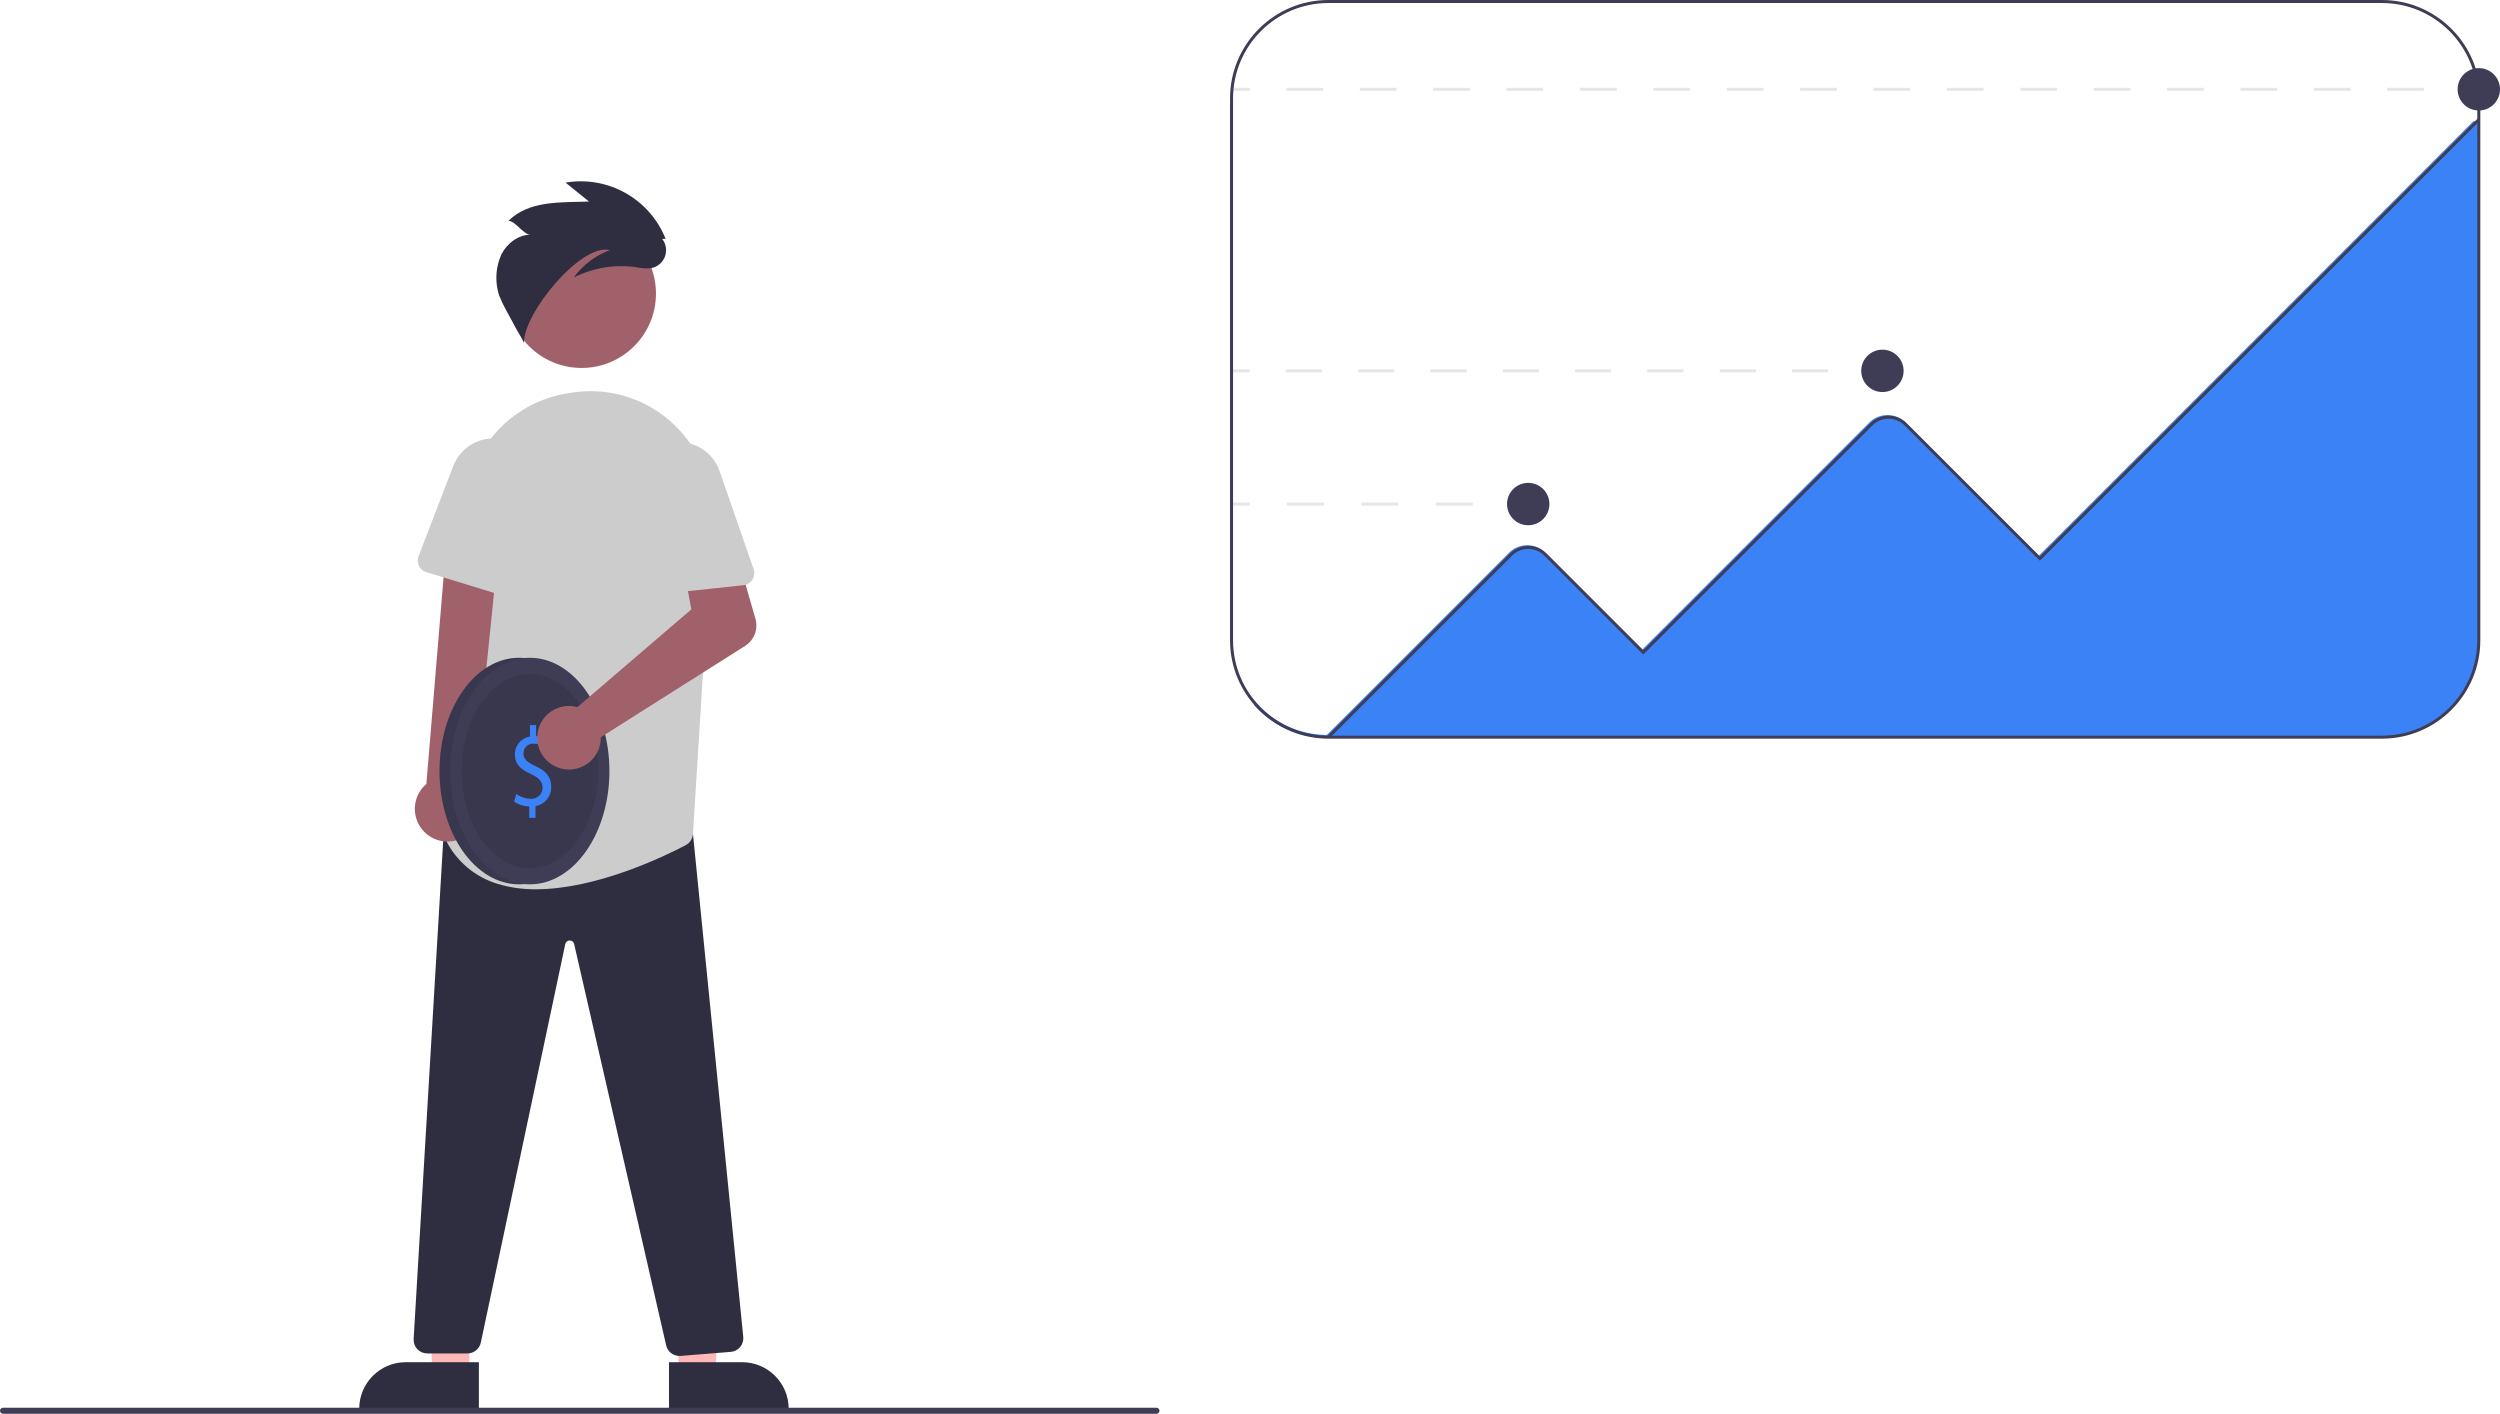
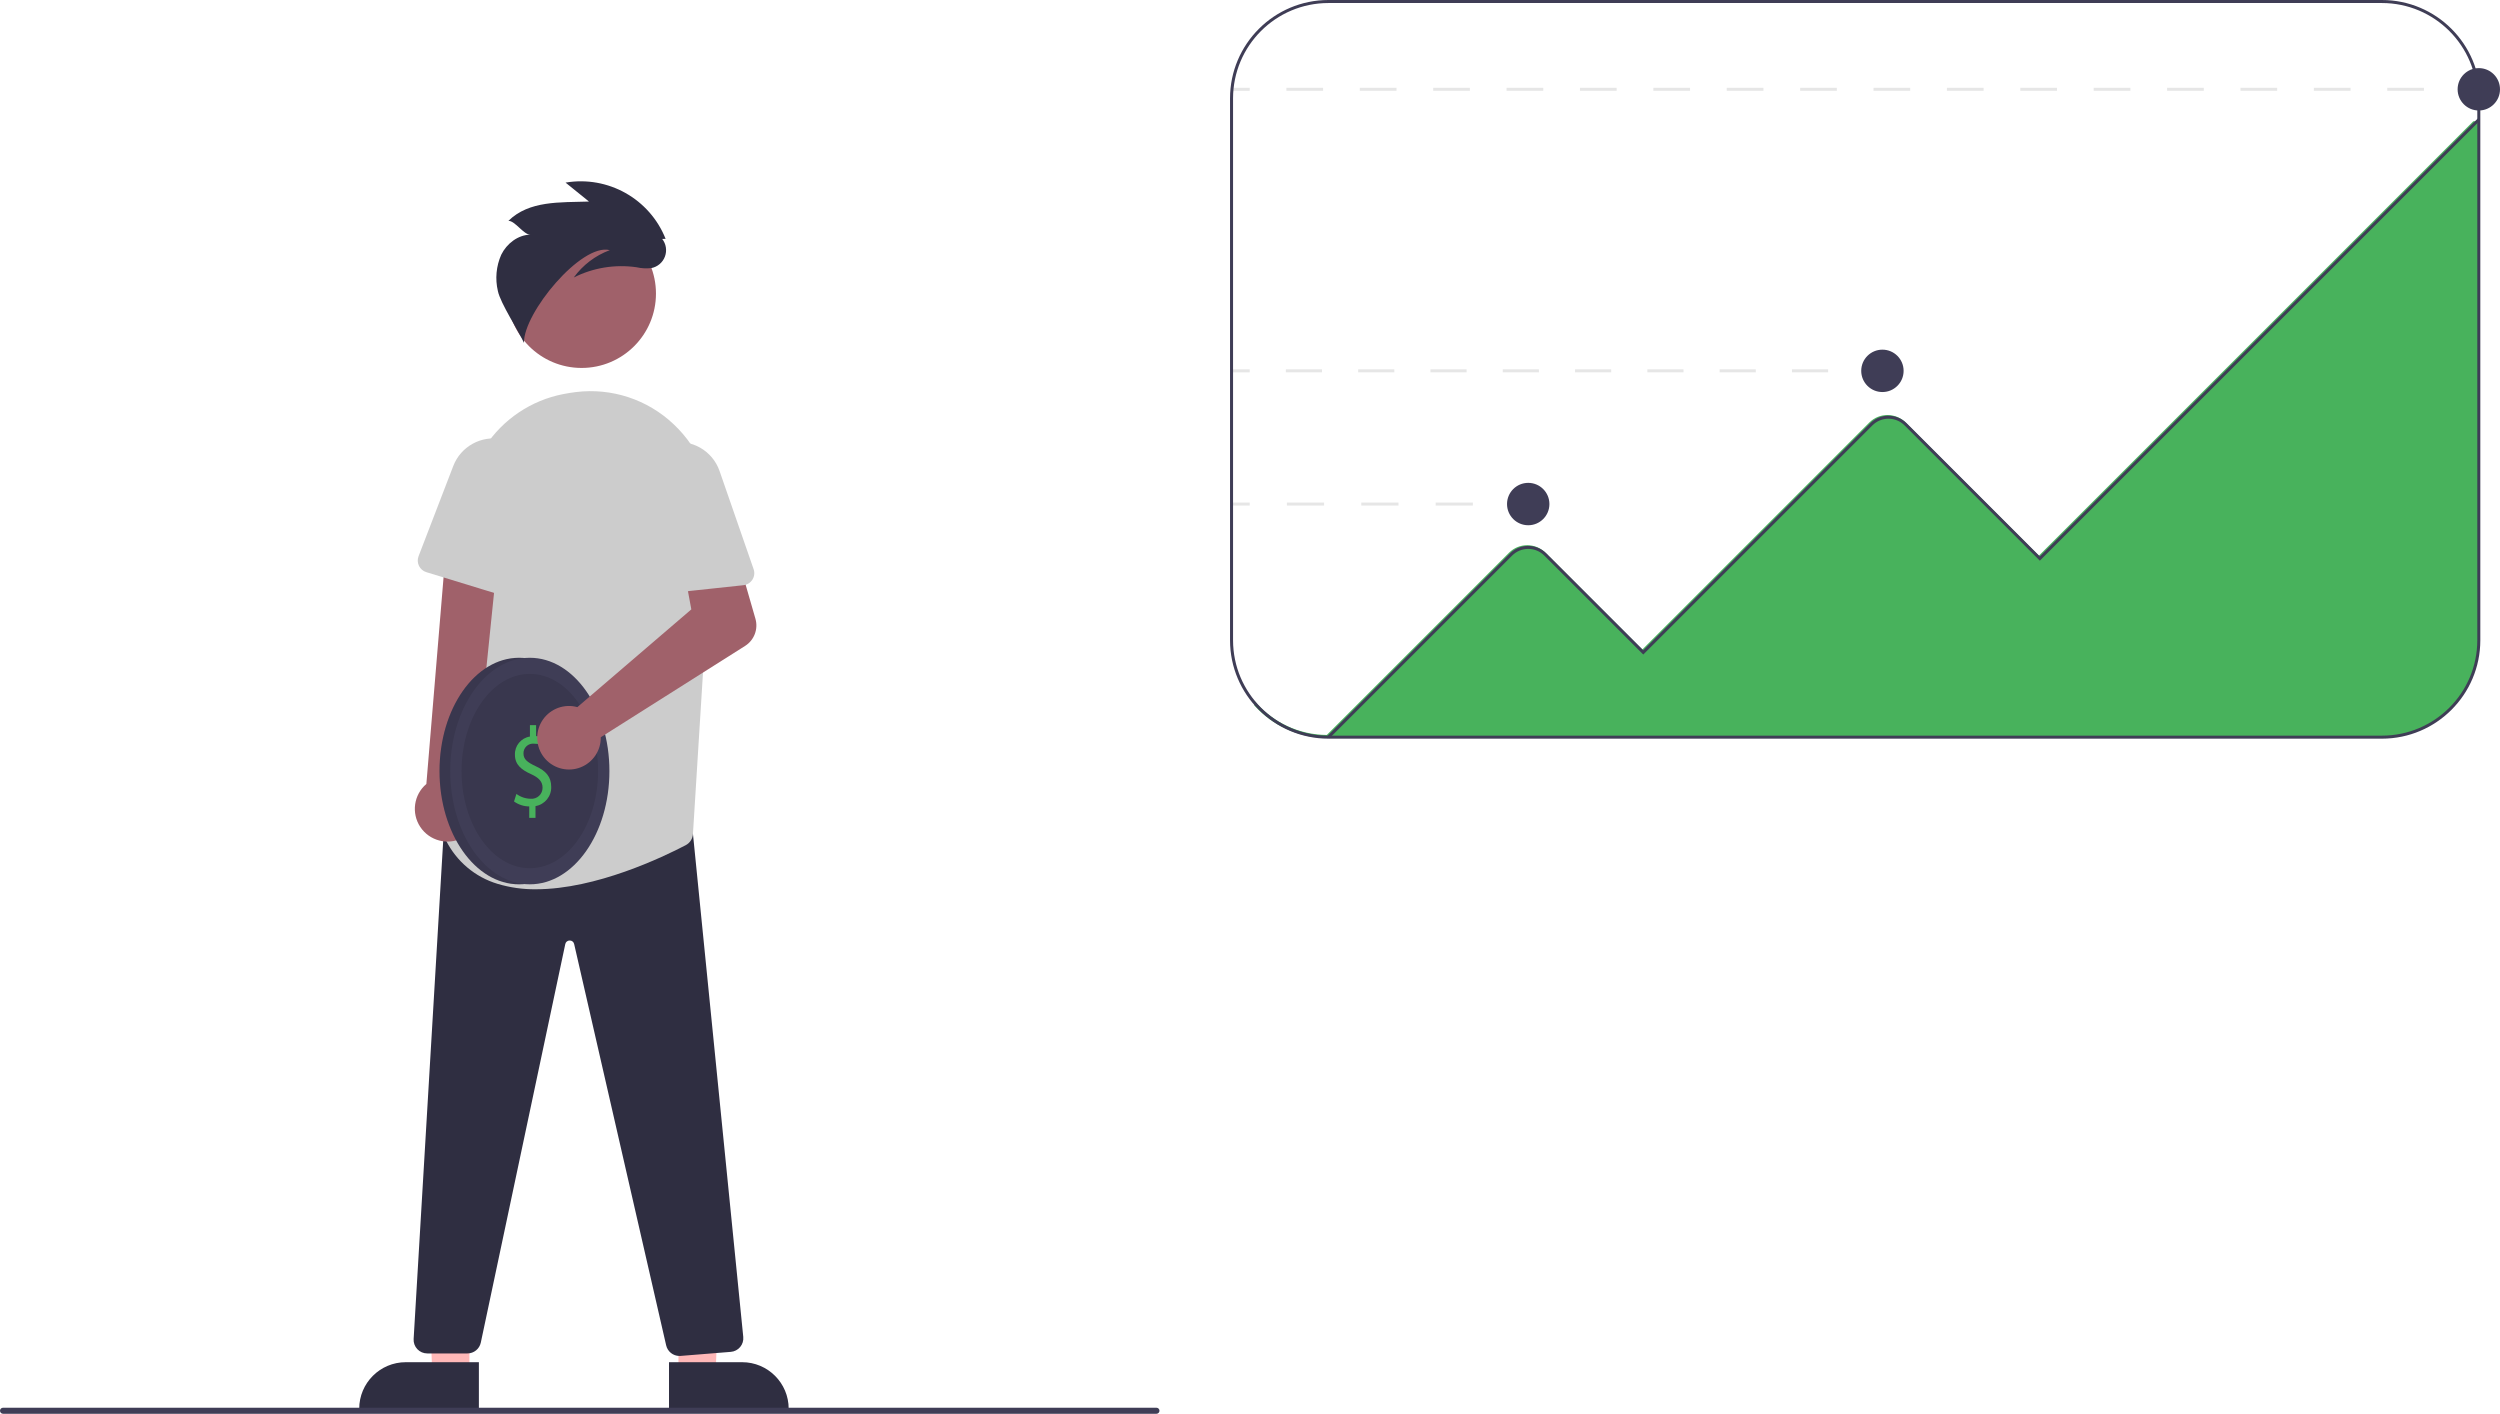
<svg xmlns="http://www.w3.org/2000/svg" data-name="Layer 1" width="825.803" height="467" viewBox="0 0 825.803 467">
  <polygon points="155.06 453.964 142.8 453.964 140.968 406.676 155.062 406.677 155.06 453.964" fill="#ffb8b8" />
  <path d="M345.285,682.349l-39.531-.001v-.5a15.386,15.386,0,0,1,15.386-15.386h.001l24.144.001Z" transform="translate(-187.0984 -216.5)" fill="#2f2e41" />
  <polygon points="224.114 453.964 236.373 453.964 238.206 406.676 224.111 406.677 224.114 453.964" fill="#ffb8b8" />
  <path d="M408.085,666.462l24.144-.001h.001A15.386,15.386,0,0,1,447.616,681.847v.5l-39.531.001Z" transform="translate(-187.0984 -216.5)" fill="#2f2e41" />
  <path d="M411.534,664.404a4.52,4.52,0,0,1-4.394-3.522L376.753,528.342a1.457,1.457,0,0,0-1.464-1.174h-.008a1.458,1.458,0,0,0-1.46,1.188L345.917,660.002a4.522,4.522,0,0,1-4.402,3.566H328.222a4.5,4.5,0,0,1-4.492-4.766L333.631,491.948l3.984-1.179.075.001,78.258.685L432.615,658.127a4.498,4.498,0,0,1-4.116,4.922l-16.604,1.341Q411.713,664.404,411.534,664.404Z" transform="translate(-187.0984 -216.5)" fill="#2f2e41" />
  <circle cx="192.118" cy="96.979" r="24.561" fill="#a0616a" />
  <path d="M364.17,510.242a42.393,42.393,0,0,1-12.728-1.791,28.097,28.097,0,0,1-17.038-14.375,4.505,4.505,0,0,1-.335-3.354c2.709-9.245,15.799-57.301,7.447-95.503a40.485,40.485,0,0,1,5.755-31.114,39.977,39.977,0,0,1,25.927-17.438l0-.001c1.385-.271,2.778-.492,4.139-.66a39.836,39.836,0,0,1,32.258,10.613,40.82,40.82,0,0,1,12.816,32.36L415.993,491.982a4.46,4.46,0,0,1-2.398,3.703C406.202,499.559,383.995,510.242,364.17,510.242Z" transform="translate(-187.0984 -216.5)" fill="#ccc" />
  <path d="M339.804,493.329a10.743,10.743,0,0,0,3.842-16.018l8.033-78.54H334.319l-6.384,76.69a10.801,10.801,0,0,0,11.87,17.868Z" transform="translate(-187.0984 -216.5)" fill="#a0616a" />
  <path d="M352.907,361.588h0a14.229,14.229,0,0,1,11.391,14.942l-2.393,34.243a4,4,0,0,1-5.161,3.546l-28.824-8.824a4,4,0,0,1-2.562-5.261l11.466-29.805A14.229,14.229,0,0,1,352.907,361.588Z" transform="translate(-187.0984 -216.5)" fill="#ccc" />
  <path d="M406.963,295.4a30.156,30.156,0,0,0-33.053-18.584l7.744,6.258c-9.622.324-19.75-.365-26.619,6.379,2.187-.061,5.054,4.617,7.241,4.557-4.089.081-7.797,2.954-9.603,6.623a18.865,18.865,0,0,0-1.114,11.997c.808,4.009,6.968,13.402,8.626,17.14-.285-9.77,18.949-33.074,28.342-30.642a25.772,25.772,0,0,0-11.9,9.035,34.904,34.904,0,0,1,20.701-3.387,14.65,14.65,0,0,0,4.935.276,6.025,6.025,0,0,0,3.572-9.629Z" transform="translate(-187.0984 -216.5)" fill="#2f2e41" />
  <path d="M569.098,683.5h-381a1,1,0,0,1,0-2h381a1,1,0,0,1,0,2Z" transform="translate(-187.0984 -216.5)" fill="#3f3d56" />
  <rect x="812.803" y="29" width="6" height="1" fill="#e6e6e6" />
  <path d="M987.78,246.5H975.659v-1h12.121Zm-24.242,0H951.417v-1h12.121Zm-24.242,0h-12.121v-1h12.121Zm-24.242,0h-12.121v-1h12.121Zm-24.242,0H878.69v-1h12.121Zm-24.242,0H854.447v-1h12.121Zm-24.242,0H830.205v-1h12.121Zm-24.242,0H805.962v-1h12.121Zm-24.242,0h-12.121v-1H793.841Zm-24.242,0H757.477v-1h12.121Zm-24.242,0H733.235v-1h12.121Zm-24.242,0H708.993v-1h12.121Zm-24.242,0H684.75v-1H696.871Zm-24.242,0H660.508v-1h12.121Zm-24.242,0h-12.121v-1h12.121Zm-24.242,0H612.023v-1H624.144Z" transform="translate(-187.0984 -216.5)" fill="#e6e6e6" />
  <rect x="406.803" y="29" width="6" height="1" fill="#e6e6e6" />
  <rect x="615.803" y="122" width="6" height="1" fill="#e6e6e6" />
  <path d="M790.96,339.5H779.019v-1h11.941Zm-23.882,0H755.137v-1h11.941Zm-23.882,0H731.254v-1h11.941Zm-23.882,0H707.372v-1H719.313Zm-23.882,0h-11.941v-1h11.941Zm-23.883,0H659.607v-1H671.548Zm-23.882,0H635.725v-1H647.666Zm-23.882,0H611.842v-1h11.941Z" transform="translate(-187.0984 -216.5)" fill="#e6e6e6" />
  <rect x="406.803" y="122" width="6" height="1" fill="#e6e6e6" />
  <rect x="498.803" y="166" width="6" height="1" fill="#e6e6e6" />
  <path d="M673.616,383.5H661.33v-1h12.286Zm-24.572,0H636.759v-1H649.044Zm-24.571,0H612.187v-1h12.286Z" transform="translate(-187.0984 -216.5)" fill="#e6e6e6" />
  <rect x="406.803" y="166" width="6" height="1" fill="#e6e6e6" />
-   <path d="M1006.072,256.51V427.77a32.538,32.538,0,0,1-32.5,32.5h-348a32.395,32.395,0,0,1-24.17-10.8v-1.53a31.408,31.408,0,0,0,23.97,11.33l60.19-60.19a8.498,8.498,0,0,1,12.02,0l31.99,31.98,74.99-74.98a8.498,8.498,0,0,1,12.02,0l43.99,43.98,143.51-143.5.99-.03.46-.01Z" transform="translate(-187.0984 -216.5)" fill="#3b82f6" />
+   <path d="M1006.072,256.51V427.77a32.538,32.538,0,0,1-32.5,32.5h-348a32.395,32.395,0,0,1-24.17-10.8v-1.53a31.408,31.408,0,0,0,23.97,11.33l60.19-60.19a8.498,8.498,0,0,1,12.02,0l31.99,31.98,74.99-74.98a8.498,8.498,0,0,1,12.02,0l43.99,43.98,143.51-143.5.99-.03.46-.01Z" transform="translate(-187.0984 -216.5)" fill="#48b25c" />
  <path d="M973.902,460.5h-348a32.537,32.537,0,0,1-32.5-32.5V249a32.537,32.537,0,0,1,32.5-32.5h348a32.537,32.537,0,0,1,32.5,32.5V428A32.537,32.537,0,0,1,973.902,460.5Zm-348-243a31.536,31.536,0,0,0-31.5,31.5V428a31.536,31.536,0,0,0,31.5,31.5h348a31.536,31.536,0,0,0,31.5-31.5V249a31.536,31.536,0,0,0-31.5-31.5Z" transform="translate(-187.0984 -216.5)" fill="#3f3d56" />
  <path d="M626.255,460.354l-.707-.707,60.343-60.343a8.509,8.509,0,0,1,12.021,0L729.902,431.293l74.99-74.99a8.509,8.509,0,0,1,12.021,0L860.902,400.293l144.646-144.646.707.707L860.902,401.707,816.205,357.01a7.5,7.5,0,0,0-10.606,0L729.902,432.707,697.205,400.01a7.509,7.509,0,0,0-10.606,0Z" transform="translate(-187.0984 -216.5)" fill="#3f3d56" />
  <circle cx="504.803" cy="166.5" r="7" fill="#3f3d56" />
  <circle cx="621.803" cy="122.5" r="7" fill="#3f3d56" />
  <circle cx="818.803" cy="29.5" r="7" fill="#3f3d56" />
  <ellipse cx="171.469" cy="254.694" rx="26.29" ry="37.416" fill="#3f3d56" />
  <ellipse cx="171.469" cy="254.694" rx="26.29" ry="37.416" opacity="0.1" style="isolation:isolate" />
  <ellipse cx="175.013" cy="254.694" rx="26.29" ry="37.416" fill="#3f3d56" />
  <ellipse cx="175.013" cy="254.694" rx="22.548" ry="32.091" opacity="0.1" style="isolation:isolate" />
-   <path d="M361.917,486.652v-3.767a8.747,8.747,0,0,1-5.023-1.641l.788-2.499a8.03,8.03,0,0,0,4.728,1.604,3.621,3.621,0,0,0,3.907-3.655c0-2.051-1.28-3.319-3.71-4.438-3.349-1.492-5.417-3.208-5.417-6.452a5.864,5.864,0,0,1,4.958-6.005v-3.767h2.036v3.618a7.988,7.988,0,0,1,4.268,1.305l-.821,2.462a7.255,7.255,0,0,0-4.137-1.268,3.152,3.152,0,0,0-3.48,3.208c0,1.939,1.215,2.909,4.071,4.252,3.382,1.566,5.089,3.506,5.089,6.825a6.242,6.242,0,0,1-5.188,6.34v3.879Z" transform="translate(-187.0984 -216.5)" fill="#3b82f6" />
+   <path d="M361.917,486.652v-3.767a8.747,8.747,0,0,1-5.023-1.641l.788-2.499a8.03,8.03,0,0,0,4.728,1.604,3.621,3.621,0,0,0,3.907-3.655c0-2.051-1.28-3.319-3.71-4.438-3.349-1.492-5.417-3.208-5.417-6.452a5.864,5.864,0,0,1,4.958-6.005v-3.767h2.036v3.618a7.988,7.988,0,0,1,4.268,1.305l-.821,2.462a7.255,7.255,0,0,0-4.137-1.268,3.152,3.152,0,0,0-3.48,3.208c0,1.939,1.215,2.909,4.071,4.252,3.382,1.566,5.089,3.506,5.089,6.825a6.242,6.242,0,0,1-5.188,6.34v3.879Z" transform="translate(-187.0984 -216.5)" fill="#48b25c" />
  <path d="M376.185,449.759a10.526,10.526,0,0,1,1.626.319l37.646-32.284-2.201-11.845,17.443-5.658,5.934,20.591a8,8,0,0,1-3.409,8.975l-47.677,30.17a10.497,10.497,0,1,1-9.361-10.269Z" transform="translate(-187.0984 -216.5)" fill="#a0616a" />
  <path d="M408.44,362.821l0,0a14.229,14.229,0,0,1,16.345,9.266l11.251,32.43a4,4,0,0,1-3.353,5.288l-29.973,3.209a4,4,0,0,1-4.423-3.832l-1.164-31.913A14.229,14.229,0,0,1,408.44,362.821Z" transform="translate(-187.0984 -216.5)" fill="#ccc" />
</svg>
